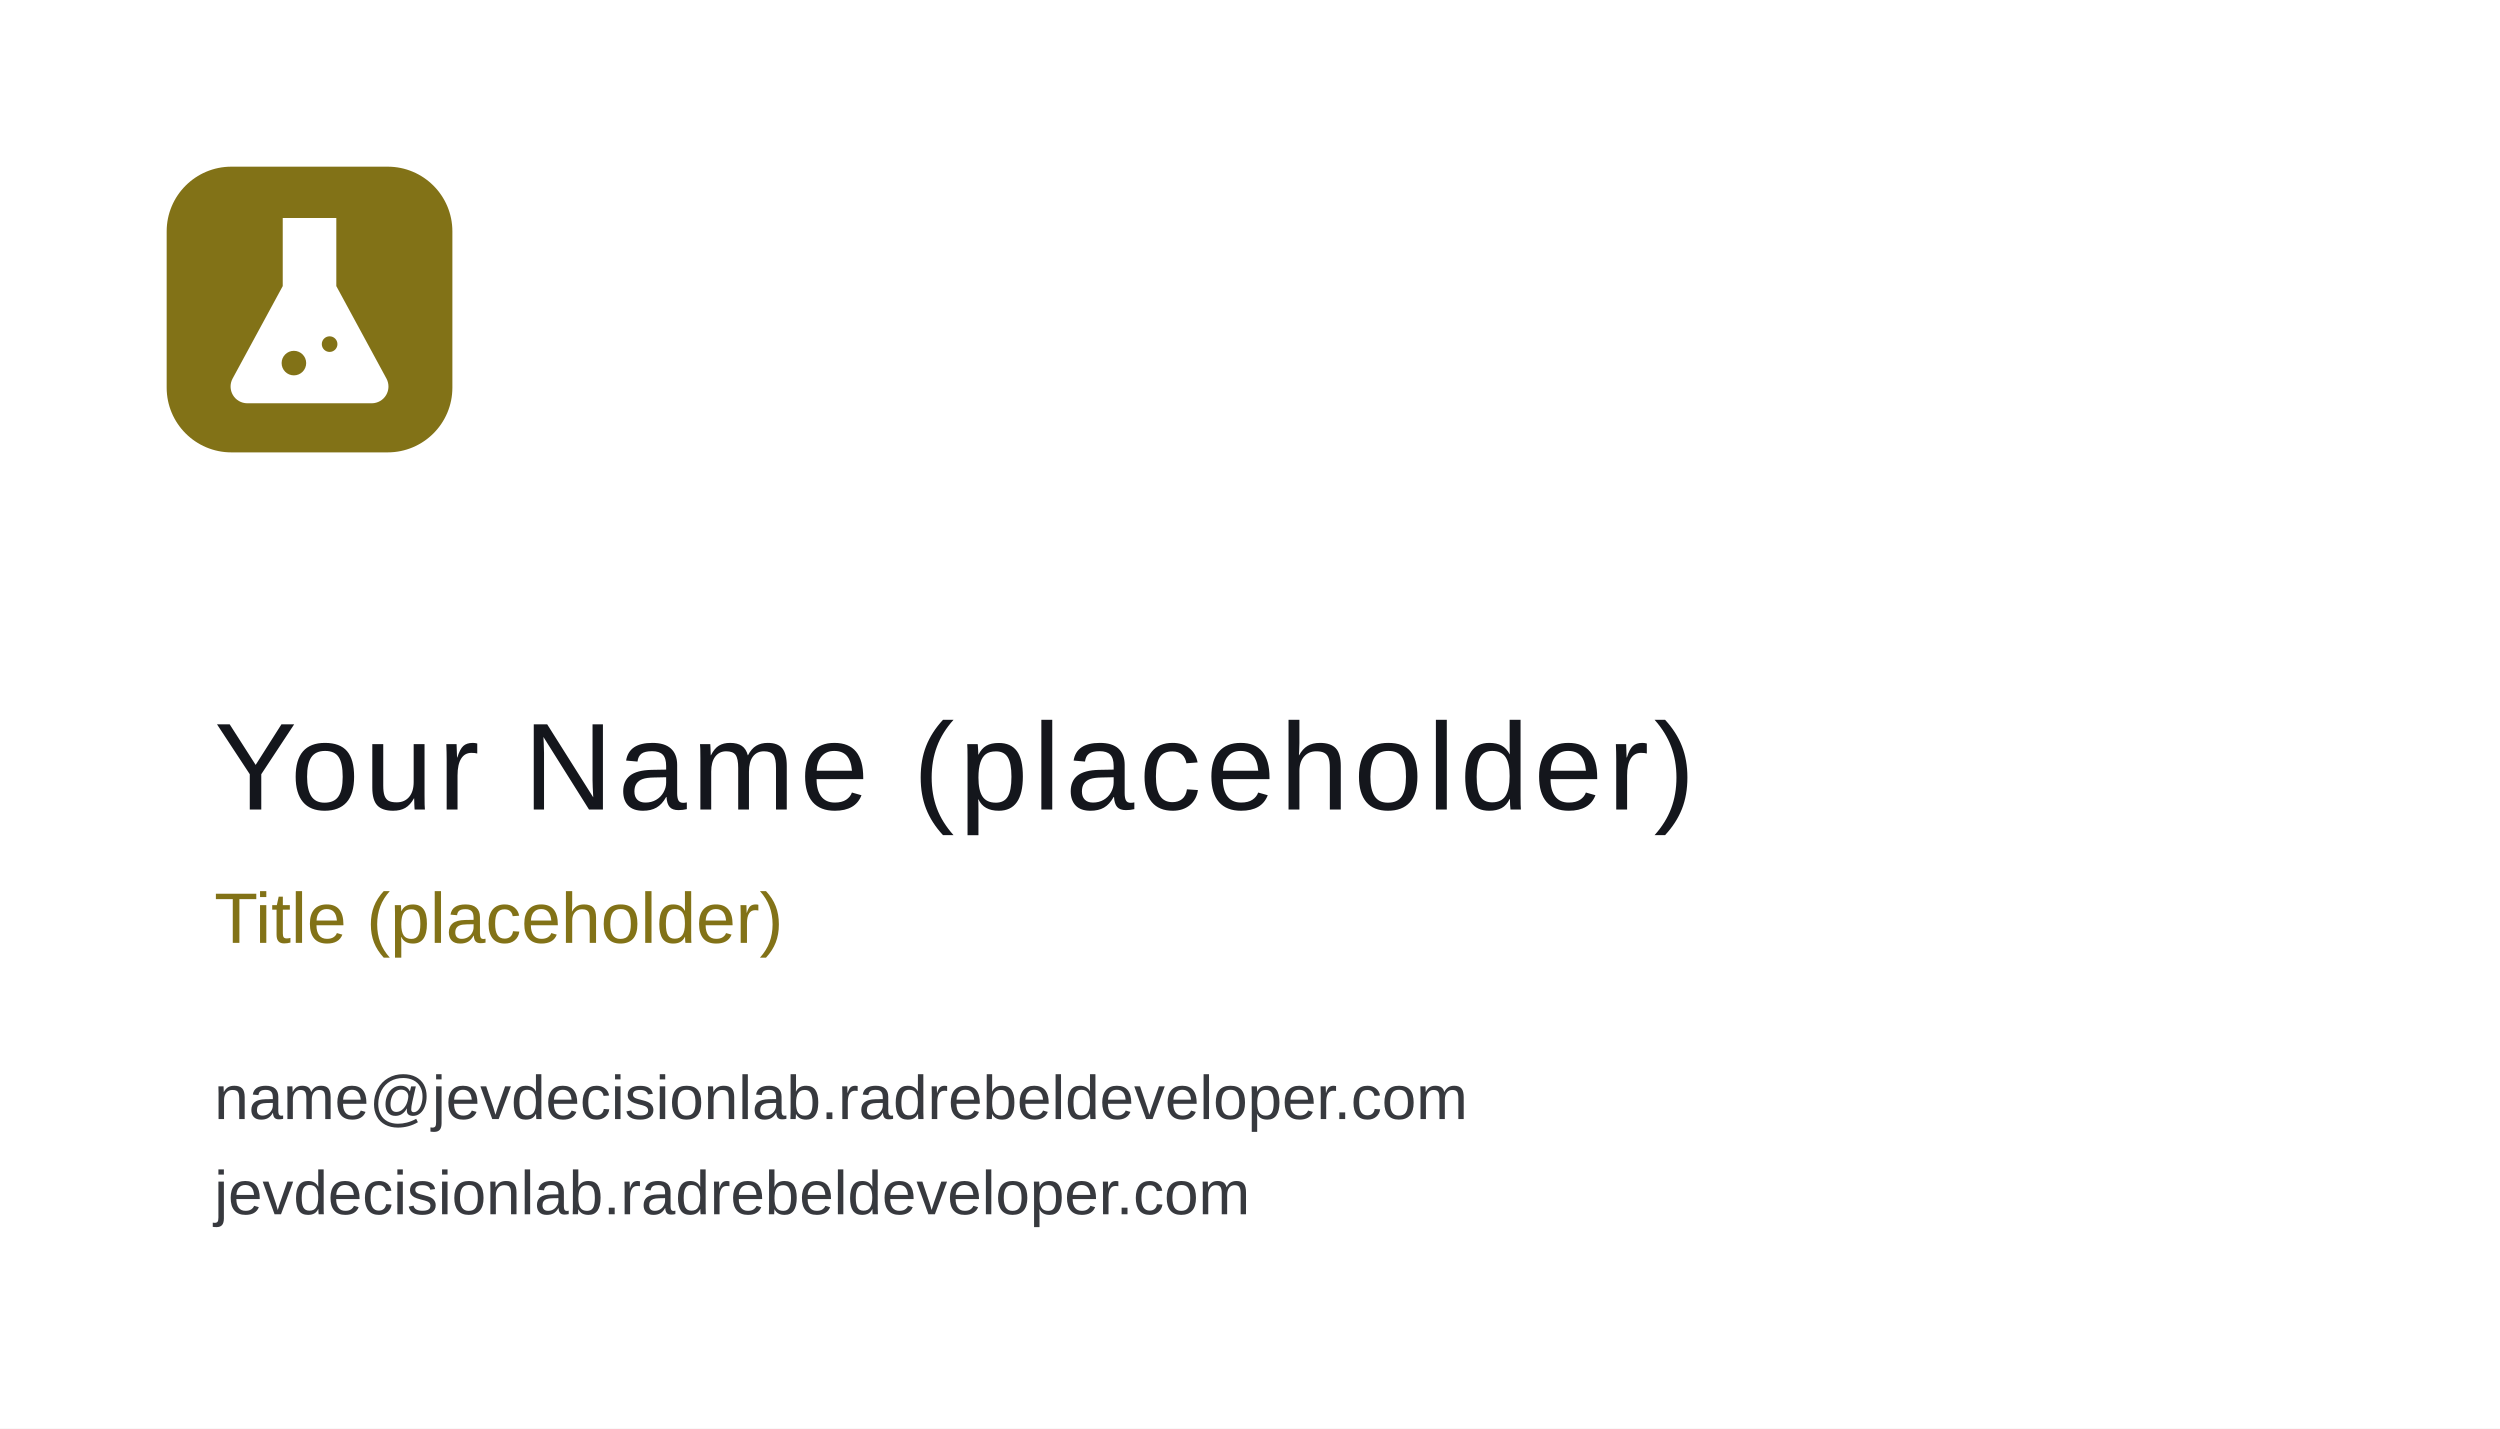
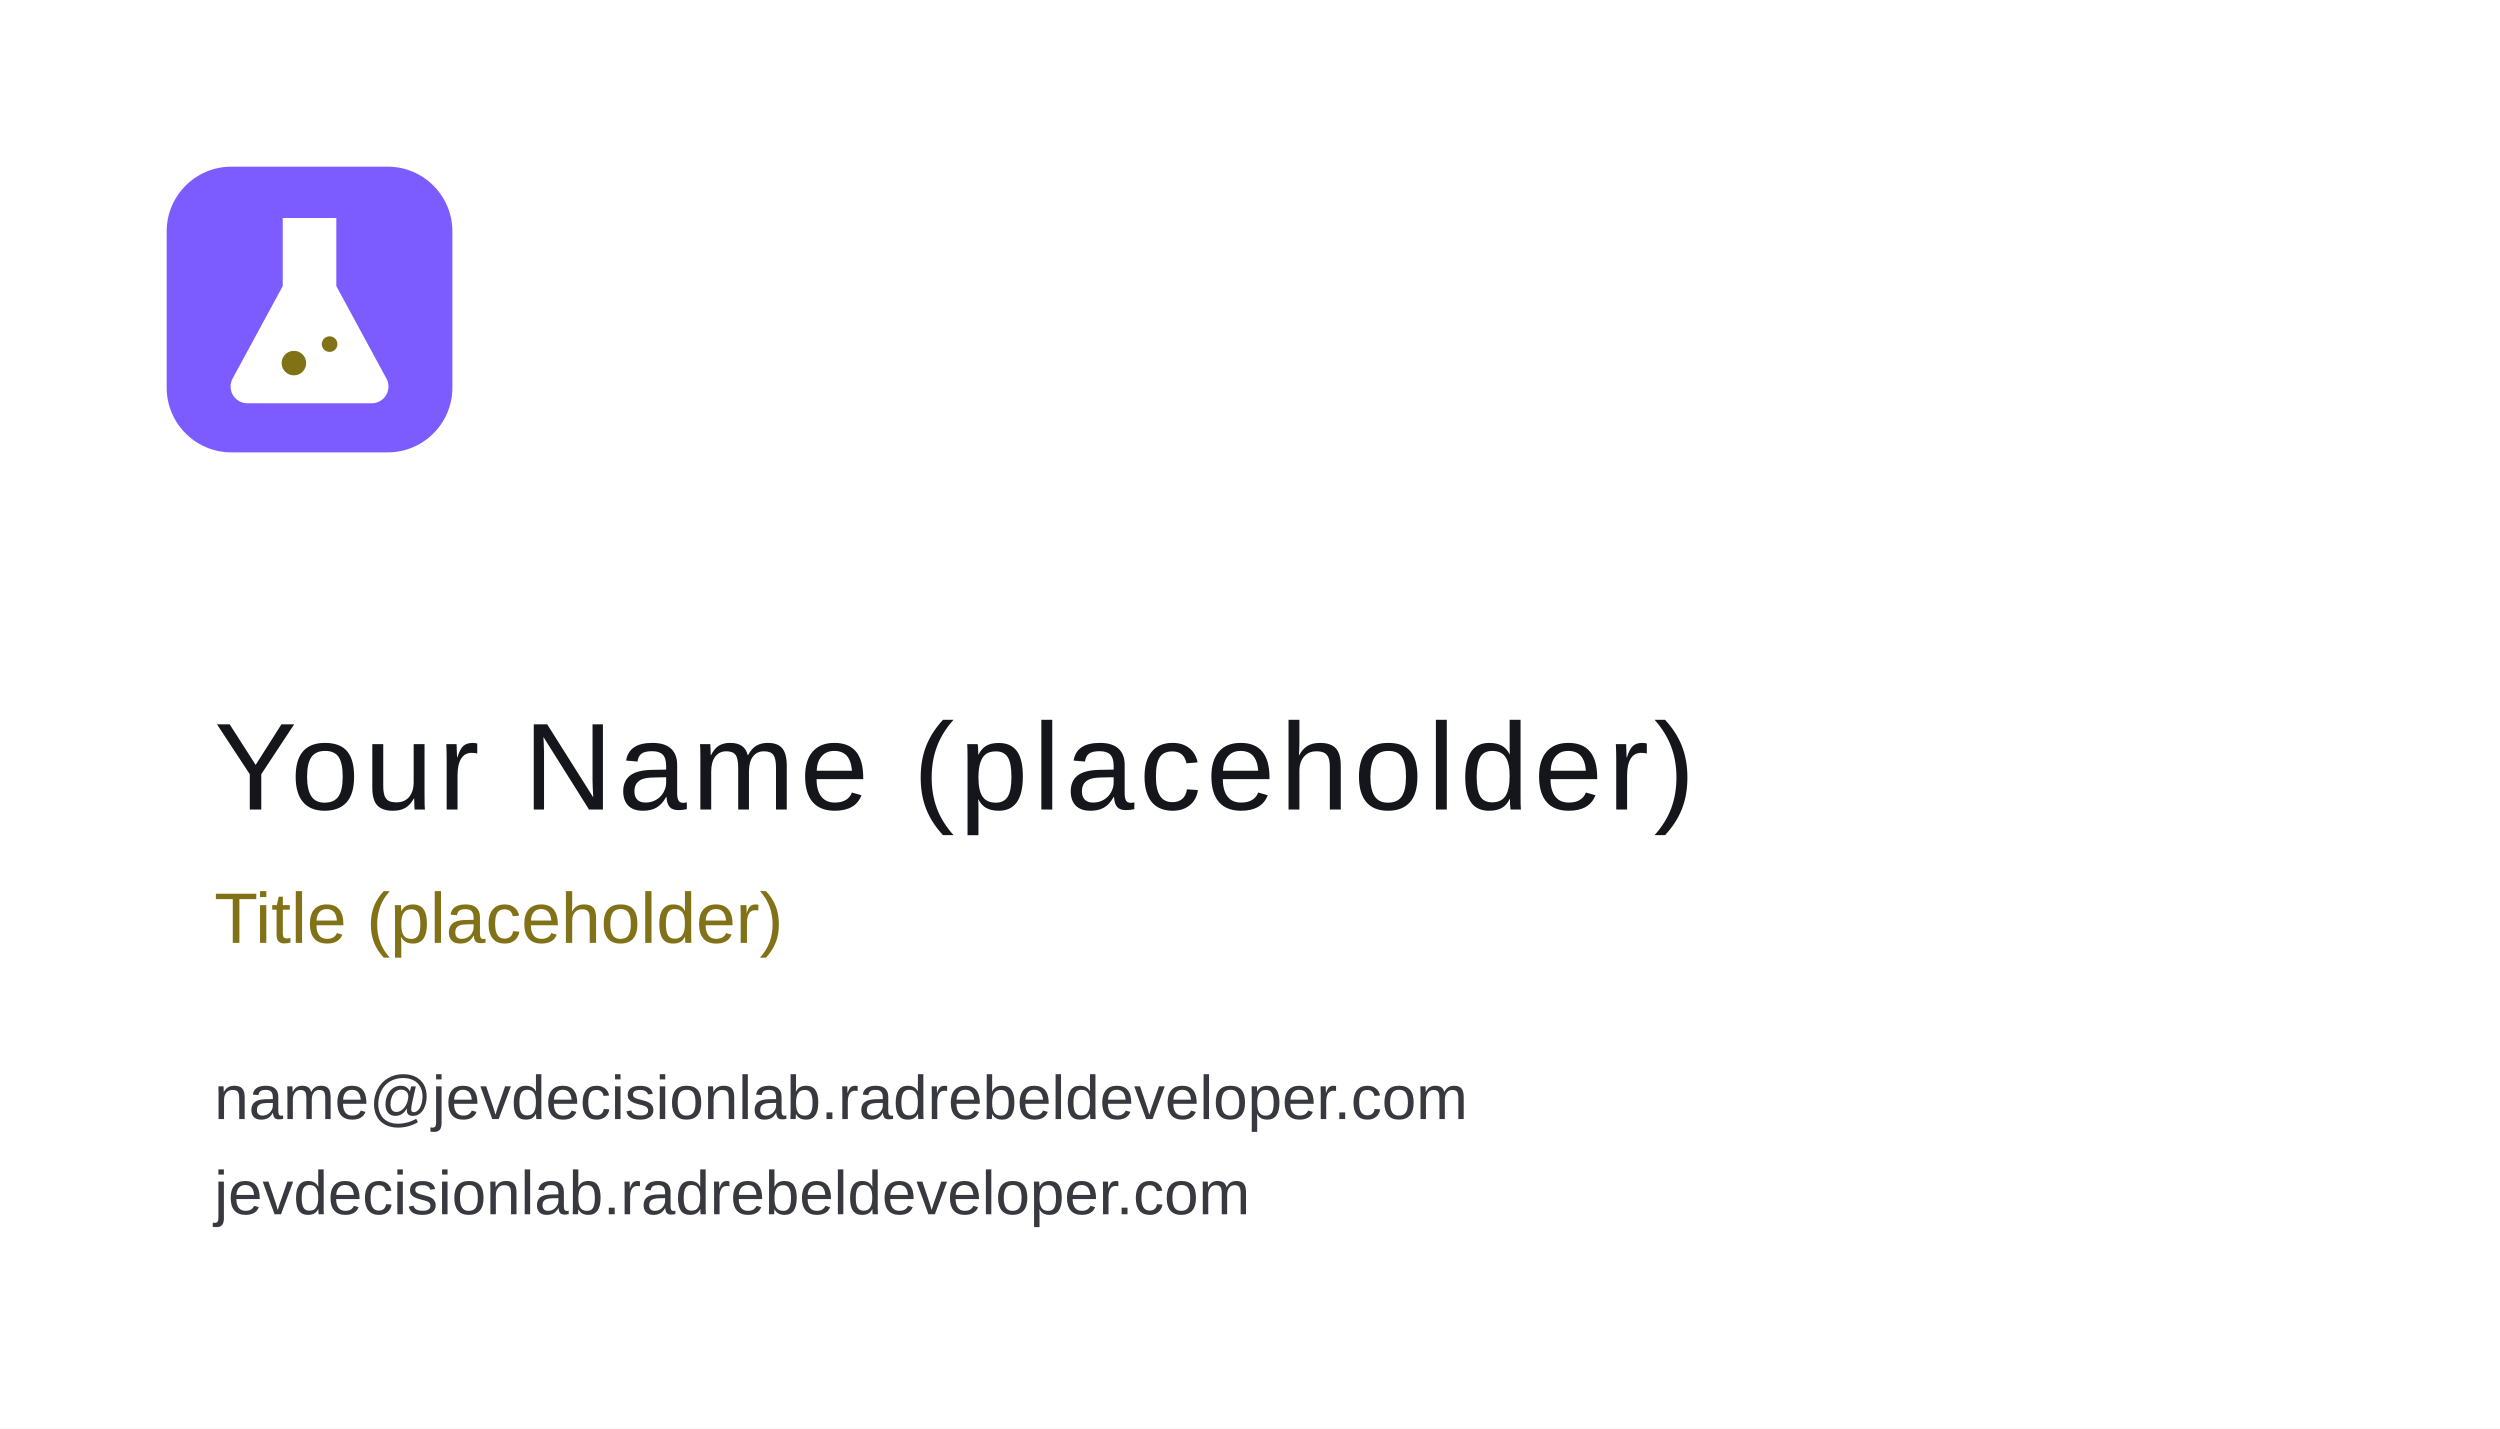
<svg xmlns="http://www.w3.org/2000/svg" viewBox="0 0 1050 600" width="1050" height="600">
  <rect width="1050" height="600" fill="#FFFFFF" />
  <svg x="70" y="70" width="120" height="120" viewBox="0 0 512 512">
-     <rect width="512" height="512" rx="116" fill="#827217" />
+     <rect width="512" height="512" rx="116" fill="#7C5CFF" />
    <path d="M208 92 H304 V214 L394 380 A30 30 0 0 1 368 424 H144 A30 30 0 0 1 118 380 L208 214 Z" fill="#FFFFFF" />
    <circle cx="228" cy="352" r="22" fill="#827217" />
    <circle cx="292" cy="318" r="14" fill="#827217" />
  </svg>
  <text x="90" y="340" text-anchor="start" font-family="Segoe UI, system-ui, -apple-system, Helvetica Neue, Arial, sans-serif" font-size="52" font-weight="400" letter-spacing="2.08" fill="#14161C">Your Name (placeholder)</text>
  <text x="90" y="396" text-anchor="start" font-family="Segoe UI, system-ui, -apple-system, Helvetica Neue, Arial, sans-serif" font-size="30" fill="#827217">Title (placeholder)</text>
  <text x="90" y="470" text-anchor="start" font-family="Segoe UI, system-ui, -apple-system, Helvetica Neue, Arial, sans-serif" font-size="26" fill="#14161C" opacity="0.85">name@jevdecisionlab.radrebeldeveloper.com</text>
  <text x="90" y="510" text-anchor="start" font-family="Segoe UI, system-ui, -apple-system, Helvetica Neue, Arial, sans-serif" font-size="26" fill="#14161C" opacity="0.85">jevdecisionlab.radrebeldeveloper.com</text>
</svg>
